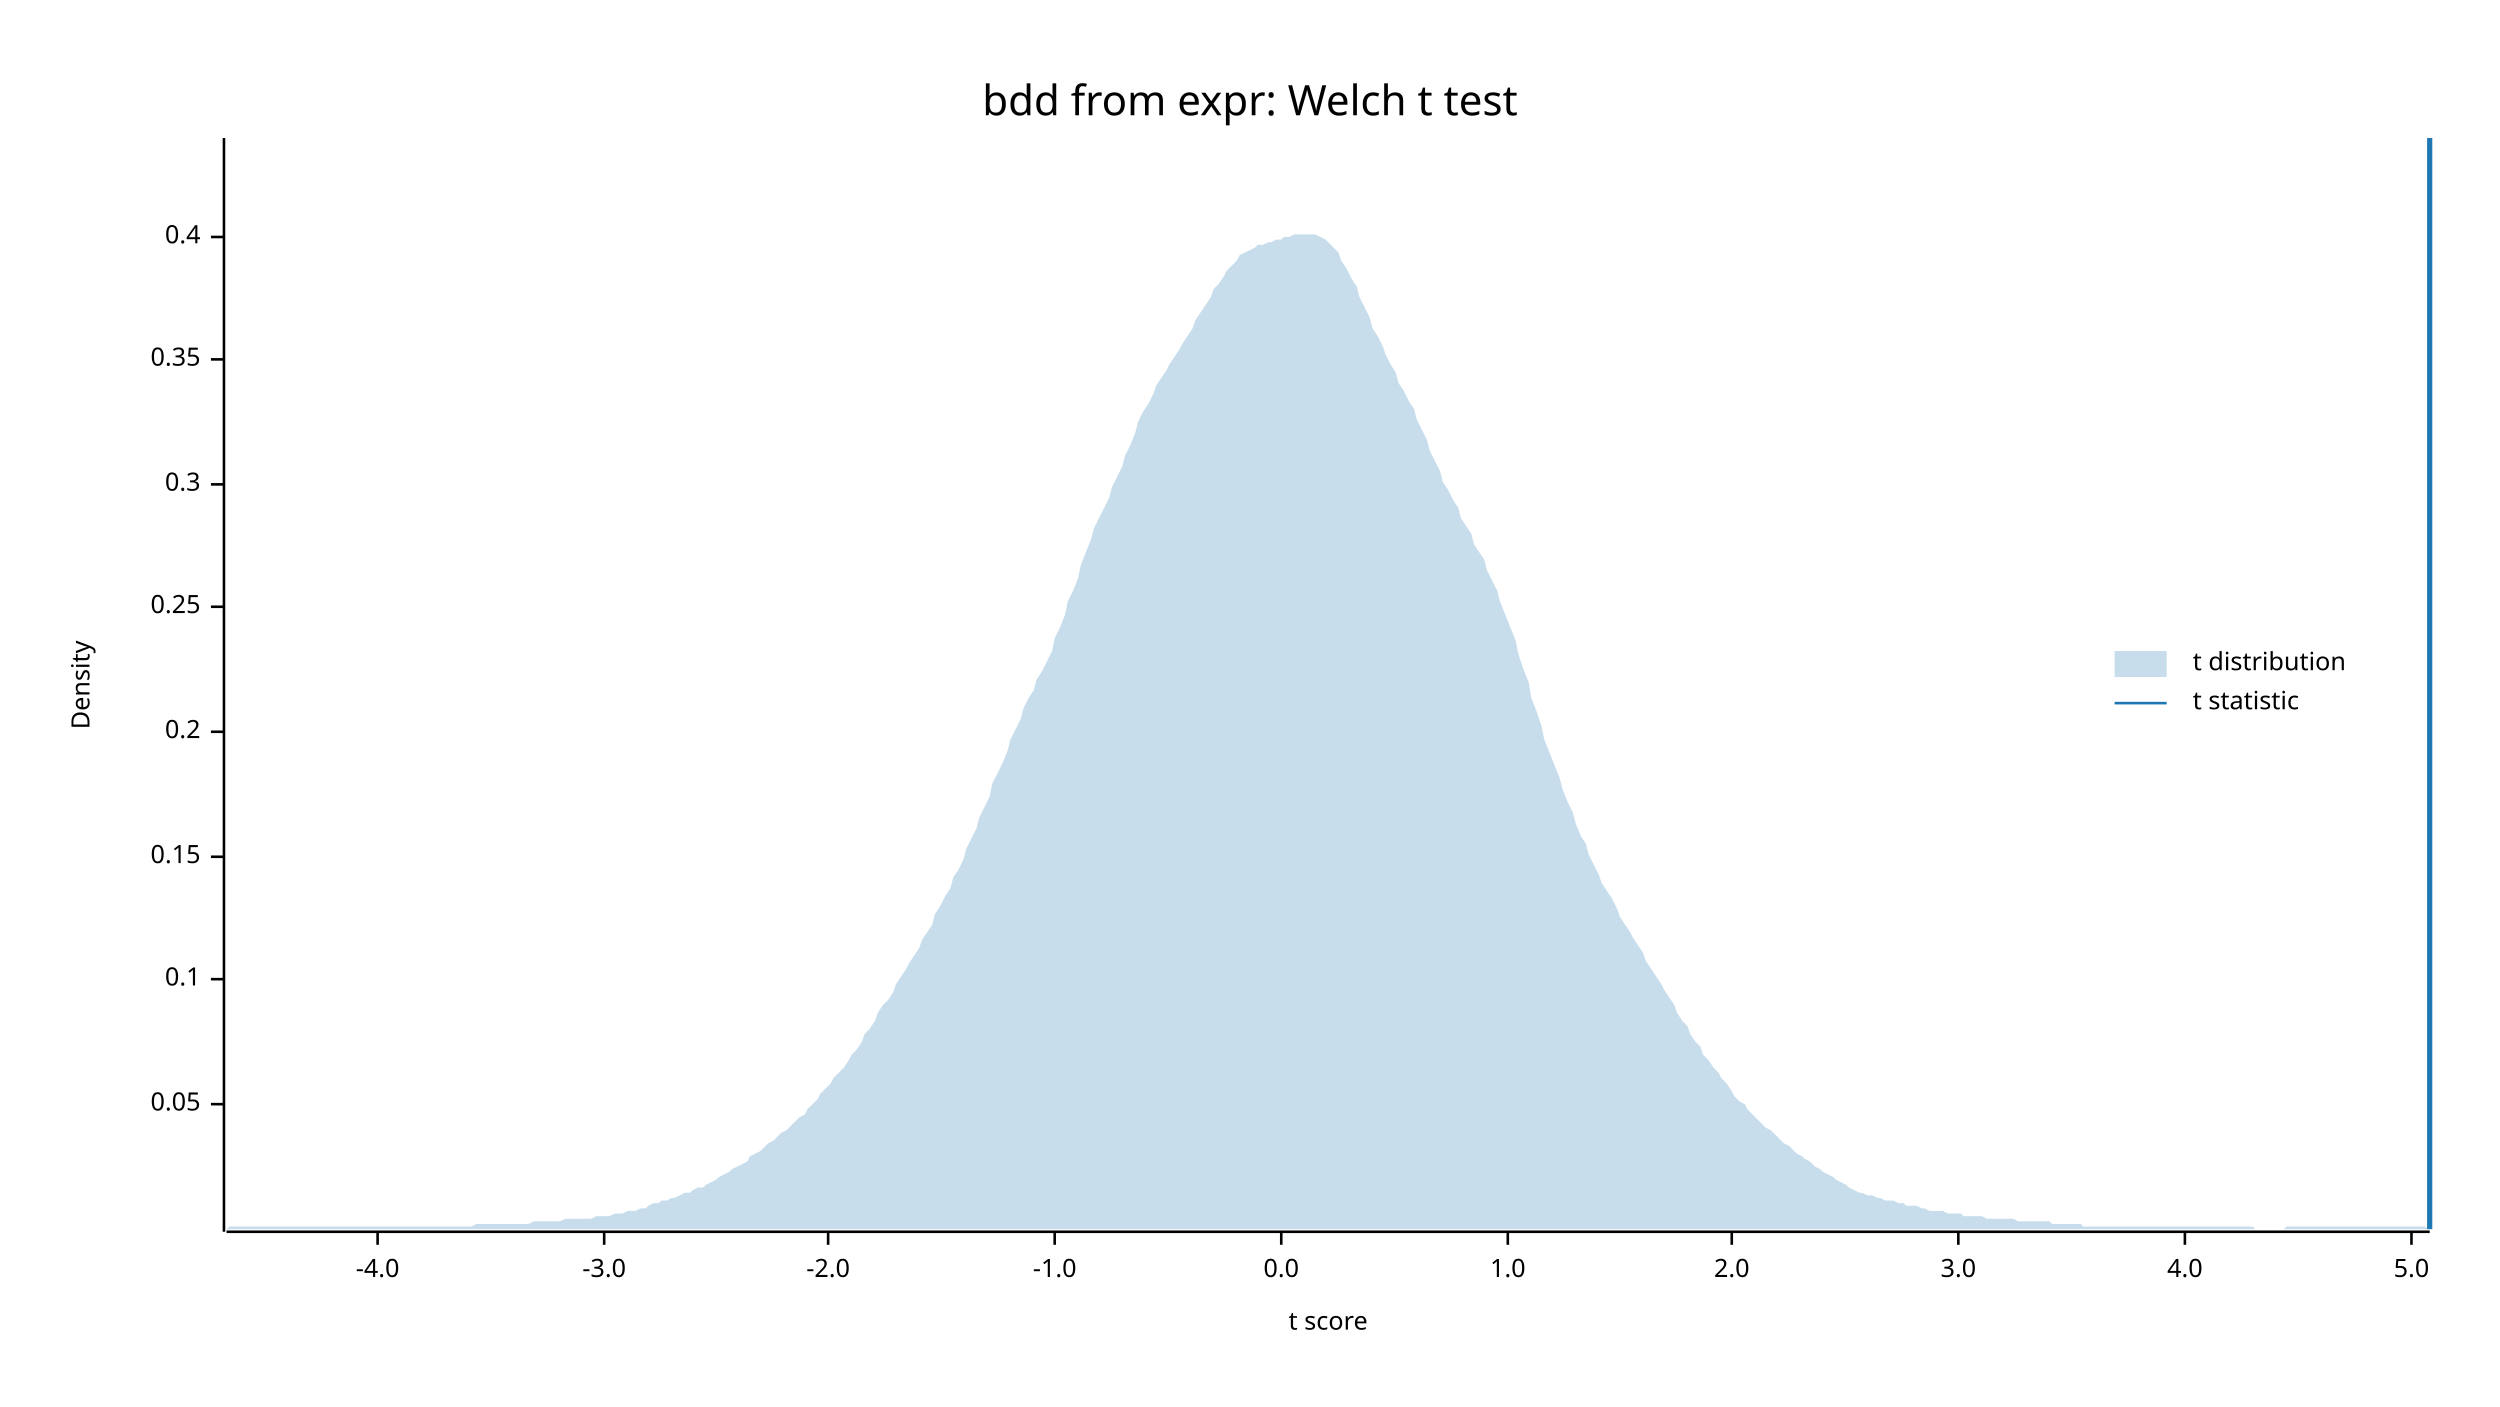
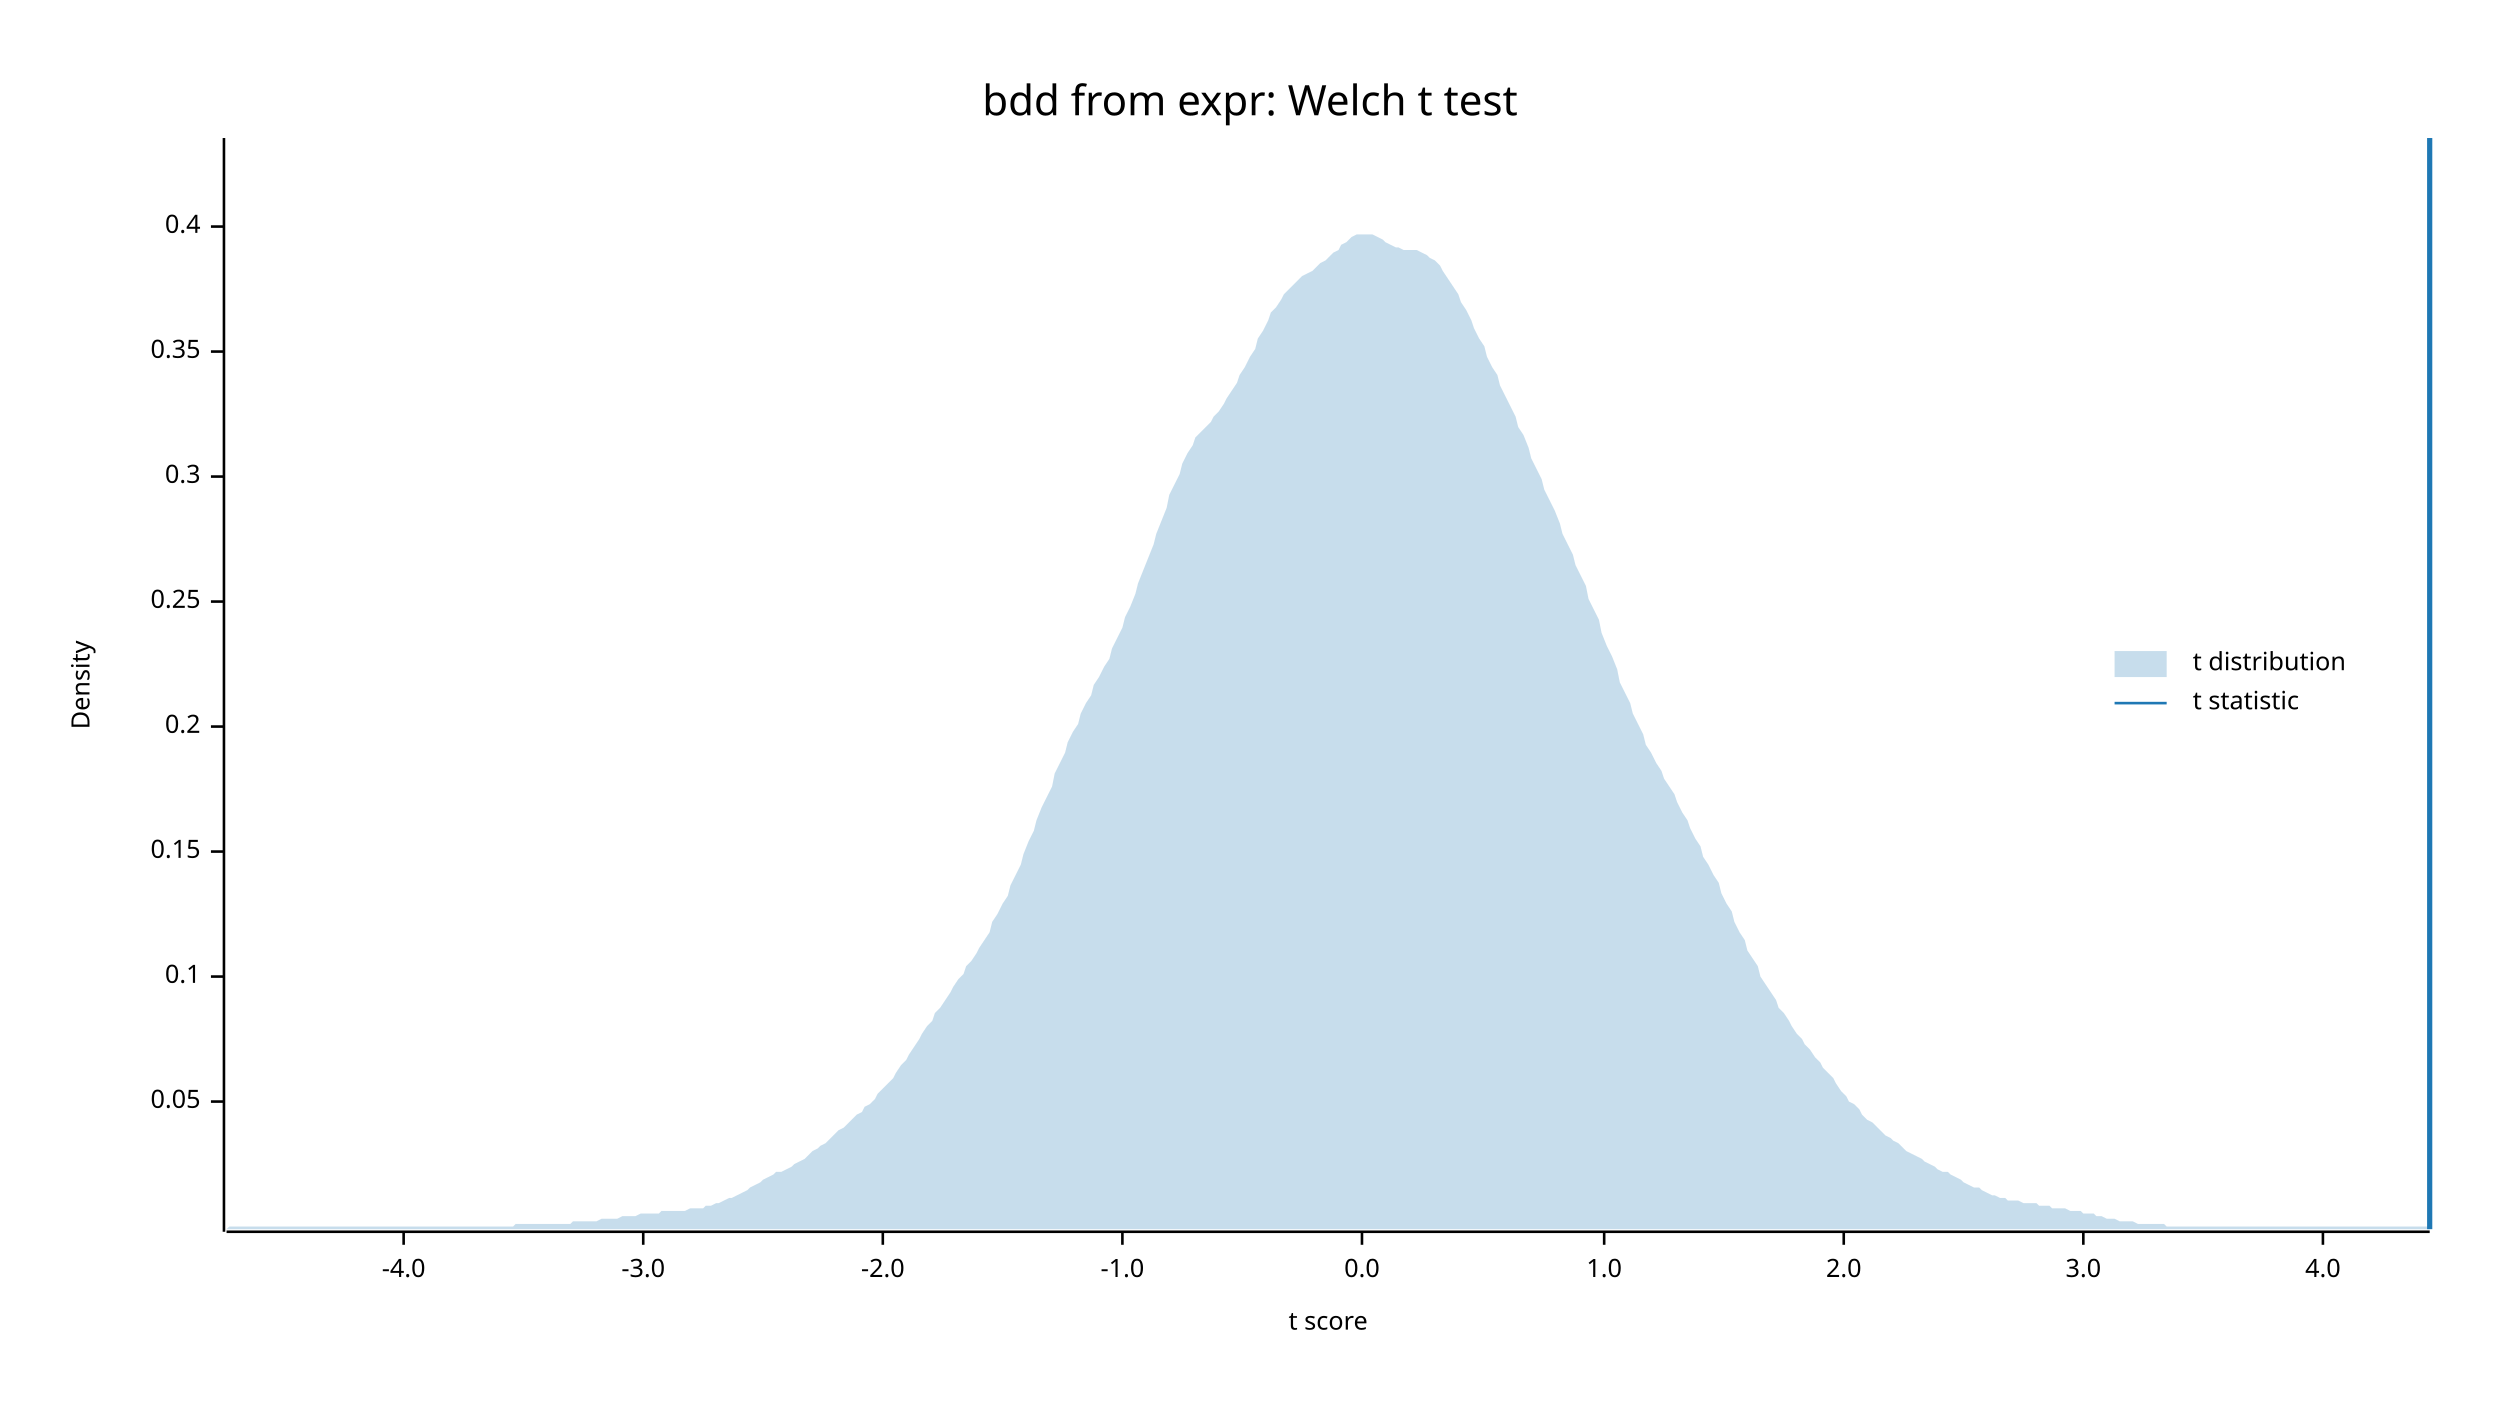
<svg xmlns="http://www.w3.org/2000/svg" width="960" height="540" viewBox="0 0 960 540">
  <text x="480" y="32" dy="0.76em" text-anchor="middle" font-family="sans-serif" font-size="16.129" opacity="1" fill="#000000">
bdd from expr: Welch t test
</text>
  <text x="27" y="263" dy="0.76em" text-anchor="middle" font-family="sans-serif" font-size="9.677" opacity="1" fill="#000000" transform="rotate(270, 27, 263)">
Density
</text>
  <text x="510" y="513" dy="-0.5ex" text-anchor="middle" font-family="sans-serif" font-size="9.677" opacity="1" fill="#000000">
t score
</text>
  <polyline fill="none" opacity="1" stroke="#000000" stroke-width="1" points="86,53 86,473 " />
-   <text x="77" y="424" dy="0.5ex" text-anchor="end" font-family="sans-serif" font-size="9.677" opacity="1" fill="#000000">
+   <text x="77" y="423" dy="0.5ex" text-anchor="end" font-family="sans-serif" font-size="9.677" opacity="1" fill="#000000">
0.05
</text>
-   <polyline fill="none" opacity="1" stroke="#000000" stroke-width="1" points="81,424 86,424 " />
-   <text x="77" y="376" dy="0.5ex" text-anchor="end" font-family="sans-serif" font-size="9.677" opacity="1" fill="#000000">
+   <polyline fill="none" opacity="1" stroke="#000000" stroke-width="1" points="81,423 86,423 " />
+   <text x="77" y="375" dy="0.5ex" text-anchor="end" font-family="sans-serif" font-size="9.677" opacity="1" fill="#000000">
0.1
</text>
-   <polyline fill="none" opacity="1" stroke="#000000" stroke-width="1" points="81,376 86,376 " />
-   <text x="77" y="329" dy="0.5ex" text-anchor="end" font-family="sans-serif" font-size="9.677" opacity="1" fill="#000000">
+   <polyline fill="none" opacity="1" stroke="#000000" stroke-width="1" points="81,375 86,375 " />
+   <text x="77" y="327" dy="0.5ex" text-anchor="end" font-family="sans-serif" font-size="9.677" opacity="1" fill="#000000">
0.15
</text>
-   <polyline fill="none" opacity="1" stroke="#000000" stroke-width="1" points="81,329 86,329 " />
-   <text x="77" y="281" dy="0.5ex" text-anchor="end" font-family="sans-serif" font-size="9.677" opacity="1" fill="#000000">
+   <polyline fill="none" opacity="1" stroke="#000000" stroke-width="1" points="81,327 86,327 " />
+   <text x="77" y="279" dy="0.5ex" text-anchor="end" font-family="sans-serif" font-size="9.677" opacity="1" fill="#000000">
0.2
</text>
-   <polyline fill="none" opacity="1" stroke="#000000" stroke-width="1" points="81,281 86,281 " />
-   <text x="77" y="233" dy="0.5ex" text-anchor="end" font-family="sans-serif" font-size="9.677" opacity="1" fill="#000000">
+   <polyline fill="none" opacity="1" stroke="#000000" stroke-width="1" points="81,279 86,279 " />
+   <text x="77" y="231" dy="0.5ex" text-anchor="end" font-family="sans-serif" font-size="9.677" opacity="1" fill="#000000">
0.25
</text>
-   <polyline fill="none" opacity="1" stroke="#000000" stroke-width="1" points="81,233 86,233 " />
-   <text x="77" y="186" dy="0.5ex" text-anchor="end" font-family="sans-serif" font-size="9.677" opacity="1" fill="#000000">
+   <polyline fill="none" opacity="1" stroke="#000000" stroke-width="1" points="81,231 86,231 " />
+   <text x="77" y="183" dy="0.5ex" text-anchor="end" font-family="sans-serif" font-size="9.677" opacity="1" fill="#000000">
0.3
</text>
-   <polyline fill="none" opacity="1" stroke="#000000" stroke-width="1" points="81,186 86,186 " />
-   <text x="77" y="138" dy="0.5ex" text-anchor="end" font-family="sans-serif" font-size="9.677" opacity="1" fill="#000000">
+   <polyline fill="none" opacity="1" stroke="#000000" stroke-width="1" points="81,183 86,183 " />
+   <text x="77" y="135" dy="0.5ex" text-anchor="end" font-family="sans-serif" font-size="9.677" opacity="1" fill="#000000">
0.35
</text>
-   <polyline fill="none" opacity="1" stroke="#000000" stroke-width="1" points="81,138 86,138 " />
-   <text x="77" y="91" dy="0.5ex" text-anchor="end" font-family="sans-serif" font-size="9.677" opacity="1" fill="#000000">
+   <polyline fill="none" opacity="1" stroke="#000000" stroke-width="1" points="81,135 86,135 " />
+   <text x="77" y="87" dy="0.5ex" text-anchor="end" font-family="sans-serif" font-size="9.677" opacity="1" fill="#000000">
0.4
</text>
-   <polyline fill="none" opacity="1" stroke="#000000" stroke-width="1" points="81,91 86,91 " />
+   <polyline fill="none" opacity="1" stroke="#000000" stroke-width="1" points="81,87 86,87 " />
  <polyline fill="none" opacity="1" stroke="#000000" stroke-width="1" points="87,473 933,473 " />
-   <text x="145" y="483" dy="0.76em" text-anchor="middle" font-family="sans-serif" font-size="9.677" opacity="1" fill="#000000">
+   <text x="155" y="483" dy="0.76em" text-anchor="middle" font-family="sans-serif" font-size="9.677" opacity="1" fill="#000000">
-4.0
</text>
-   <polyline fill="none" opacity="1" stroke="#000000" stroke-width="1" points="145,473 145,478 " />
-   <text x="232" y="483" dy="0.76em" text-anchor="middle" font-family="sans-serif" font-size="9.677" opacity="1" fill="#000000">
+   <polyline fill="none" opacity="1" stroke="#000000" stroke-width="1" points="155,473 155,478 " />
+   <text x="247" y="483" dy="0.76em" text-anchor="middle" font-family="sans-serif" font-size="9.677" opacity="1" fill="#000000">
-3.0
</text>
-   <polyline fill="none" opacity="1" stroke="#000000" stroke-width="1" points="232,473 232,478 " />
-   <text x="318" y="483" dy="0.76em" text-anchor="middle" font-family="sans-serif" font-size="9.677" opacity="1" fill="#000000">
+   <polyline fill="none" opacity="1" stroke="#000000" stroke-width="1" points="247,473 247,478 " />
+   <text x="339" y="483" dy="0.76em" text-anchor="middle" font-family="sans-serif" font-size="9.677" opacity="1" fill="#000000">
-2.0
</text>
-   <polyline fill="none" opacity="1" stroke="#000000" stroke-width="1" points="318,473 318,478 " />
-   <text x="405" y="483" dy="0.76em" text-anchor="middle" font-family="sans-serif" font-size="9.677" opacity="1" fill="#000000">
+   <polyline fill="none" opacity="1" stroke="#000000" stroke-width="1" points="339,473 339,478 " />
+   <text x="431" y="483" dy="0.76em" text-anchor="middle" font-family="sans-serif" font-size="9.677" opacity="1" fill="#000000">
-1.0
</text>
-   <polyline fill="none" opacity="1" stroke="#000000" stroke-width="1" points="405,473 405,478 " />
-   <text x="492" y="483" dy="0.76em" text-anchor="middle" font-family="sans-serif" font-size="9.677" opacity="1" fill="#000000">
+   <polyline fill="none" opacity="1" stroke="#000000" stroke-width="1" points="431,473 431,478 " />
+   <text x="523" y="483" dy="0.76em" text-anchor="middle" font-family="sans-serif" font-size="9.677" opacity="1" fill="#000000">
0.0
</text>
-   <polyline fill="none" opacity="1" stroke="#000000" stroke-width="1" points="492,473 492,478 " />
-   <text x="579" y="483" dy="0.76em" text-anchor="middle" font-family="sans-serif" font-size="9.677" opacity="1" fill="#000000">
+   <polyline fill="none" opacity="1" stroke="#000000" stroke-width="1" points="523,473 523,478 " />
+   <text x="616" y="483" dy="0.76em" text-anchor="middle" font-family="sans-serif" font-size="9.677" opacity="1" fill="#000000">
1.0
</text>
-   <polyline fill="none" opacity="1" stroke="#000000" stroke-width="1" points="579,473 579,478 " />
-   <text x="665" y="483" dy="0.76em" text-anchor="middle" font-family="sans-serif" font-size="9.677" opacity="1" fill="#000000">
+   <polyline fill="none" opacity="1" stroke="#000000" stroke-width="1" points="616,473 616,478 " />
+   <text x="708" y="483" dy="0.76em" text-anchor="middle" font-family="sans-serif" font-size="9.677" opacity="1" fill="#000000">
2.0
</text>
-   <polyline fill="none" opacity="1" stroke="#000000" stroke-width="1" points="665,473 665,478 " />
-   <text x="752" y="483" dy="0.76em" text-anchor="middle" font-family="sans-serif" font-size="9.677" opacity="1" fill="#000000">
+   <polyline fill="none" opacity="1" stroke="#000000" stroke-width="1" points="708,473 708,478 " />
+   <text x="800" y="483" dy="0.76em" text-anchor="middle" font-family="sans-serif" font-size="9.677" opacity="1" fill="#000000">
3.0
</text>
-   <polyline fill="none" opacity="1" stroke="#000000" stroke-width="1" points="752,473 752,478 " />
-   <text x="839" y="483" dy="0.76em" text-anchor="middle" font-family="sans-serif" font-size="9.677" opacity="1" fill="#000000">
+   <polyline fill="none" opacity="1" stroke="#000000" stroke-width="1" points="800,473 800,478 " />
+   <text x="892" y="483" dy="0.76em" text-anchor="middle" font-family="sans-serif" font-size="9.677" opacity="1" fill="#000000">
4.0
</text>
-   <polyline fill="none" opacity="1" stroke="#000000" stroke-width="1" points="839,473 839,478 " />
-   <text x="926" y="483" dy="0.76em" text-anchor="middle" font-family="sans-serif" font-size="9.677" opacity="1" fill="#000000">
- 5.0
- </text>
-   <polyline fill="none" opacity="1" stroke="#000000" stroke-width="1" points="926,473 926,478 " />
-   <polygon opacity="0.25" fill="#1F78B4" points="87,472 88,471 90,471 92,471 93,471 95,471 97,471 98,471 100,471 102,471 103,471 105,471 107,471 109,471 110,471 112,471 114,471 115,471 117,471 119,471 120,471 122,471 124,471 125,471 127,471 129,471 131,471 132,471 134,471 136,471 137,471 139,471 141,471 142,471 144,471 146,471 148,471 149,471 151,471 153,471 154,471 156,471 158,471 159,471 161,471 163,471 164,471 166,471 168,471 170,471 171,471 173,471 175,471 176,471 178,471 180,471 181,471 183,470 185,470 187,470 188,470 190,470 192,470 193,470 195,470 197,470 198,470 200,470 202,470 203,470 205,469 207,469 209,469 210,469 212,469 214,469 215,469 217,468 219,468 220,468 222,468 224,468 226,468 227,468 229,467 231,467 232,467 234,467 236,466 237,466 239,466 241,465 242,465 244,465 246,464 248,464 249,463 251,462 253,462 254,461 256,461 258,460 259,460 261,459 263,458 265,458 266,457 268,456 270,456 271,455 273,454 275,453 276,452 278,451 280,450 281,449 283,448 285,447 287,446 288,444 290,443 292,442 293,441 295,439 297,438 298,437 300,435 302,434 304,432 305,431 307,429 309,428 310,426 312,424 314,422 315,420 317,418 319,416 320,414 322,412 324,410 326,407 327,405 329,403 331,400 332,397 334,395 336,392 337,389 339,386 341,384 343,381 344,378 346,375 348,372 349,370 351,367 353,364 354,361 356,358 358,355 359,351 361,348 363,344 365,341 366,337 368,334 370,330 371,326 373,322 375,318 376,314 378,310 380,306 381,301 383,297 385,293 387,288 388,284 390,280 392,276 393,272 395,268 397,265 398,261 400,258 402,254 404,250 405,245 407,241 409,236 410,231 412,227 414,222 415,217 417,212 419,207 420,203 422,199 424,195 426,191 427,187 429,183 431,179 432,175 434,171 436,166 437,162 439,158 441,155 443,151 444,148 446,145 448,142 449,140 451,137 453,134 454,132 456,129 458,126 459,123 461,120 463,117 465,114 466,111 468,109 470,106 471,104 473,102 475,100 476,98 478,97 480,96 482,95 483,94 485,94 487,93 488,93 490,92 492,92 493,91 495,91 497,90 498,90 500,90 502,90 504,90 505,90 507,91 509,92 510,93 512,95 514,97 515,100 517,103 519,107 521,110 522,114 524,118 526,122 527,126 529,129 531,133 532,136 534,140 536,143 537,147 539,150 541,154 543,157 544,161 546,165 548,169 549,173 551,177 553,181 554,185 556,188 558,192 560,195 561,199 563,202 565,205 566,209 568,212 570,215 571,219 573,223 575,227 576,231 578,236 580,241 582,246 583,251 585,257 587,262 588,268 590,273 592,279 593,284 595,289 597,294 599,299 600,303 602,308 604,312 605,316 607,321 609,324 610,328 612,332 614,336 615,339 617,342 619,345 621,349 622,352 624,355 626,358 627,360 629,363 631,366 632,369 634,372 636,375 638,378 639,380 641,383 643,386 644,389 646,392 648,394 649,397 651,400 653,402 654,405 656,407 658,410 660,412 661,414 663,416 665,419 666,421 668,423 670,424 671,426 673,428 675,430 676,431 678,433 680,434 682,436 683,437 685,439 687,440 688,441 690,443 692,444 693,445 695,446 697,448 699,449 700,450 702,451 704,452 705,453 707,454 709,455 710,456 712,457 714,458 715,458 717,459 719,459 721,460 722,460 724,461 726,461 727,461 729,462 731,462 732,463 734,463 736,463 738,464 739,464 741,465 743,465 744,465 746,465 748,466 749,466 751,466 753,466 754,467 756,467 758,467 760,467 761,467 763,468 765,468 766,468 768,468 770,468 771,468 773,468 775,469 777,469 778,469 780,469 782,469 783,469 785,469 787,469 788,470 790,470 792,470 793,470 795,470 797,470 799,470 800,471 802,471 804,471 805,471 807,471 809,471 810,471 812,471 814,471 816,471 817,471 819,471 821,471 822,471 824,471 826,471 827,471 829,471 831,471 832,471 834,471 836,471 838,471 839,471 841,471 843,471 844,471 846,471 848,471 849,471 851,471 853,471 855,471 856,471 858,471 860,471 861,471 863,471 865,471 866,472 868,472 870,472 871,472 873,472 875,472 877,472 878,471 880,471 882,471 883,471 885,471 887,471 888,471 890,471 892,471 894,471 895,471 897,471 899,471 900,471 902,471 904,471 905,471 907,471 909,471 910,471 912,471 914,471 916,471 917,471 919,471 921,471 922,471 924,471 926,471 927,471 929,471 931,471 933,472 933,472 87,472 " />
+   <polyline fill="none" opacity="1" stroke="#000000" stroke-width="1" points="892,473 892,478 " />
+   <polygon opacity="0.25" fill="#1F78B4" points="87,472 88,471 90,471 92,471 93,471 95,471 97,471 98,471 100,471 102,471 103,471 105,471 107,471 109,471 110,471 112,471 114,471 115,471 117,471 119,471 120,471 122,471 124,471 125,471 127,471 129,471 131,471 132,471 134,471 136,471 137,471 139,471 141,471 142,471 144,471 146,471 148,471 149,471 151,471 153,471 154,471 156,471 158,471 159,471 161,471 163,471 164,471 166,471 168,471 170,471 171,471 173,471 175,471 176,471 178,471 180,471 181,471 183,471 185,471 187,471 188,471 190,471 192,471 193,471 195,471 197,471 198,470 200,470 202,470 203,470 205,470 207,470 209,470 210,470 212,470 214,470 215,470 217,470 219,470 220,469 222,469 224,469 226,469 227,469 229,469 231,468 232,468 234,468 236,468 237,468 239,467 241,467 242,467 244,467 246,466 248,466 249,466 251,466 253,466 254,465 256,465 258,465 259,465 261,465 263,465 265,464 266,464 268,464 270,464 271,463 273,463 275,462 276,462 278,461 280,460 281,460 283,459 285,458 287,457 288,456 290,455 292,454 293,453 295,452 297,451 298,450 300,450 302,449 304,448 305,447 307,446 309,445 310,444 312,442 314,441 315,440 317,439 319,437 320,436 322,434 324,433 326,431 327,430 329,428 331,427 332,425 334,424 336,422 337,420 339,418 341,416 343,414 344,412 346,409 348,407 349,405 351,402 353,399 354,397 356,394 358,392 359,389 361,387 363,384 365,381 366,379 368,376 370,374 371,371 373,369 375,366 376,364 378,361 380,358 381,354 383,351 385,347 387,344 388,340 390,336 392,332 393,328 395,323 397,319 398,315 400,310 402,306 404,302 405,297 407,293 409,289 410,285 412,281 414,278 415,274 417,270 419,267 420,263 422,260 424,256 426,253 427,249 429,245 431,241 432,237 434,233 436,228 437,224 439,219 441,214 443,209 444,205 446,200 448,195 449,190 451,186 453,182 454,178 456,174 458,171 459,168 461,166 463,164 465,162 466,160 468,158 470,155 471,153 473,150 475,147 476,144 478,141 480,137 482,134 483,130 485,127 487,123 488,120 490,118 492,115 493,113 495,111 497,109 498,108 500,106 502,105 504,104 505,103 507,101 509,100 510,99 512,97 514,96 515,94 517,93 519,91 521,90 522,90 524,90 526,90 527,90 529,91 531,92 532,93 534,94 536,95 537,95 539,96 541,96 543,96 544,96 546,97 548,98 549,99 551,100 553,102 554,104 556,107 558,110 560,113 561,116 563,119 565,123 566,126 568,130 570,133 571,137 573,141 575,144 576,148 578,152 580,156 582,160 583,164 585,167 587,172 588,176 590,180 592,184 593,188 595,192 597,196 599,201 600,205 602,209 604,213 605,217 607,221 609,225 610,230 612,234 614,238 615,243 617,248 619,252 621,257 622,262 624,266 626,270 627,274 629,278 631,282 632,286 634,289 636,293 638,296 639,299 641,302 643,305 644,308 646,312 648,315 649,318 651,322 653,325 654,329 656,332 658,336 660,339 661,343 663,347 665,350 666,354 668,358 670,361 671,365 673,368 675,371 676,375 678,378 680,381 682,384 683,387 685,389 687,392 688,394 690,397 692,399 693,401 695,403 697,406 699,408 700,410 702,412 704,414 705,416 707,419 709,421 710,423 712,424 714,426 715,428 717,430 719,431 721,433 722,434 724,436 726,437 727,438 729,439 731,441 732,442 734,443 736,444 738,445 739,446 741,447 743,448 744,449 746,450 748,450 749,451 751,452 753,453 754,454 756,455 758,456 760,456 761,457 763,458 765,459 766,459 768,460 770,460 771,461 773,461 775,461 777,462 778,462 780,462 782,462 783,463 785,463 787,463 788,464 790,464 792,464 793,464 795,465 797,465 799,465 800,466 802,466 804,466 805,467 807,467 809,468 810,468 812,468 814,469 816,469 817,469 819,469 821,470 822,470 824,470 826,470 827,470 829,470 831,470 832,471 834,471 836,471 838,471 839,471 841,471 843,471 844,471 846,471 848,471 849,471 851,471 853,471 855,471 856,471 858,471 860,471 861,471 863,471 865,471 866,471 868,471 870,471 871,471 873,471 875,471 877,471 878,471 880,471 882,471 883,471 885,471 887,471 888,471 890,471 892,471 894,471 895,471 897,471 899,471 900,471 902,471 904,471 905,471 907,471 909,471 910,471 912,471 914,471 916,471 917,471 919,471 921,471 922,471 924,471 926,471 927,471 929,471 931,471 933,471 933,472 87,472 " />
  <polyline fill="none" opacity="1" stroke="#1F78B4" stroke-width="2" points="933,472 933,53 " />
  <text x="842" y="250" dy="0.76em" text-anchor="start" font-family="sans-serif" font-size="9.677" opacity="1" fill="#000000">
t distribution
</text>
  <text x="842" y="265" dy="0.76em" text-anchor="start" font-family="sans-serif" font-size="9.677" opacity="1" fill="#000000">
t statistic
</text>
  <rect x="812" y="250" width="20" height="10" opacity="0.25" fill="#1F78B4" stroke="none" />
  <polyline fill="none" opacity="1" stroke="#1F78B4" stroke-width="1" points="812,270 832,270 " />
</svg>
